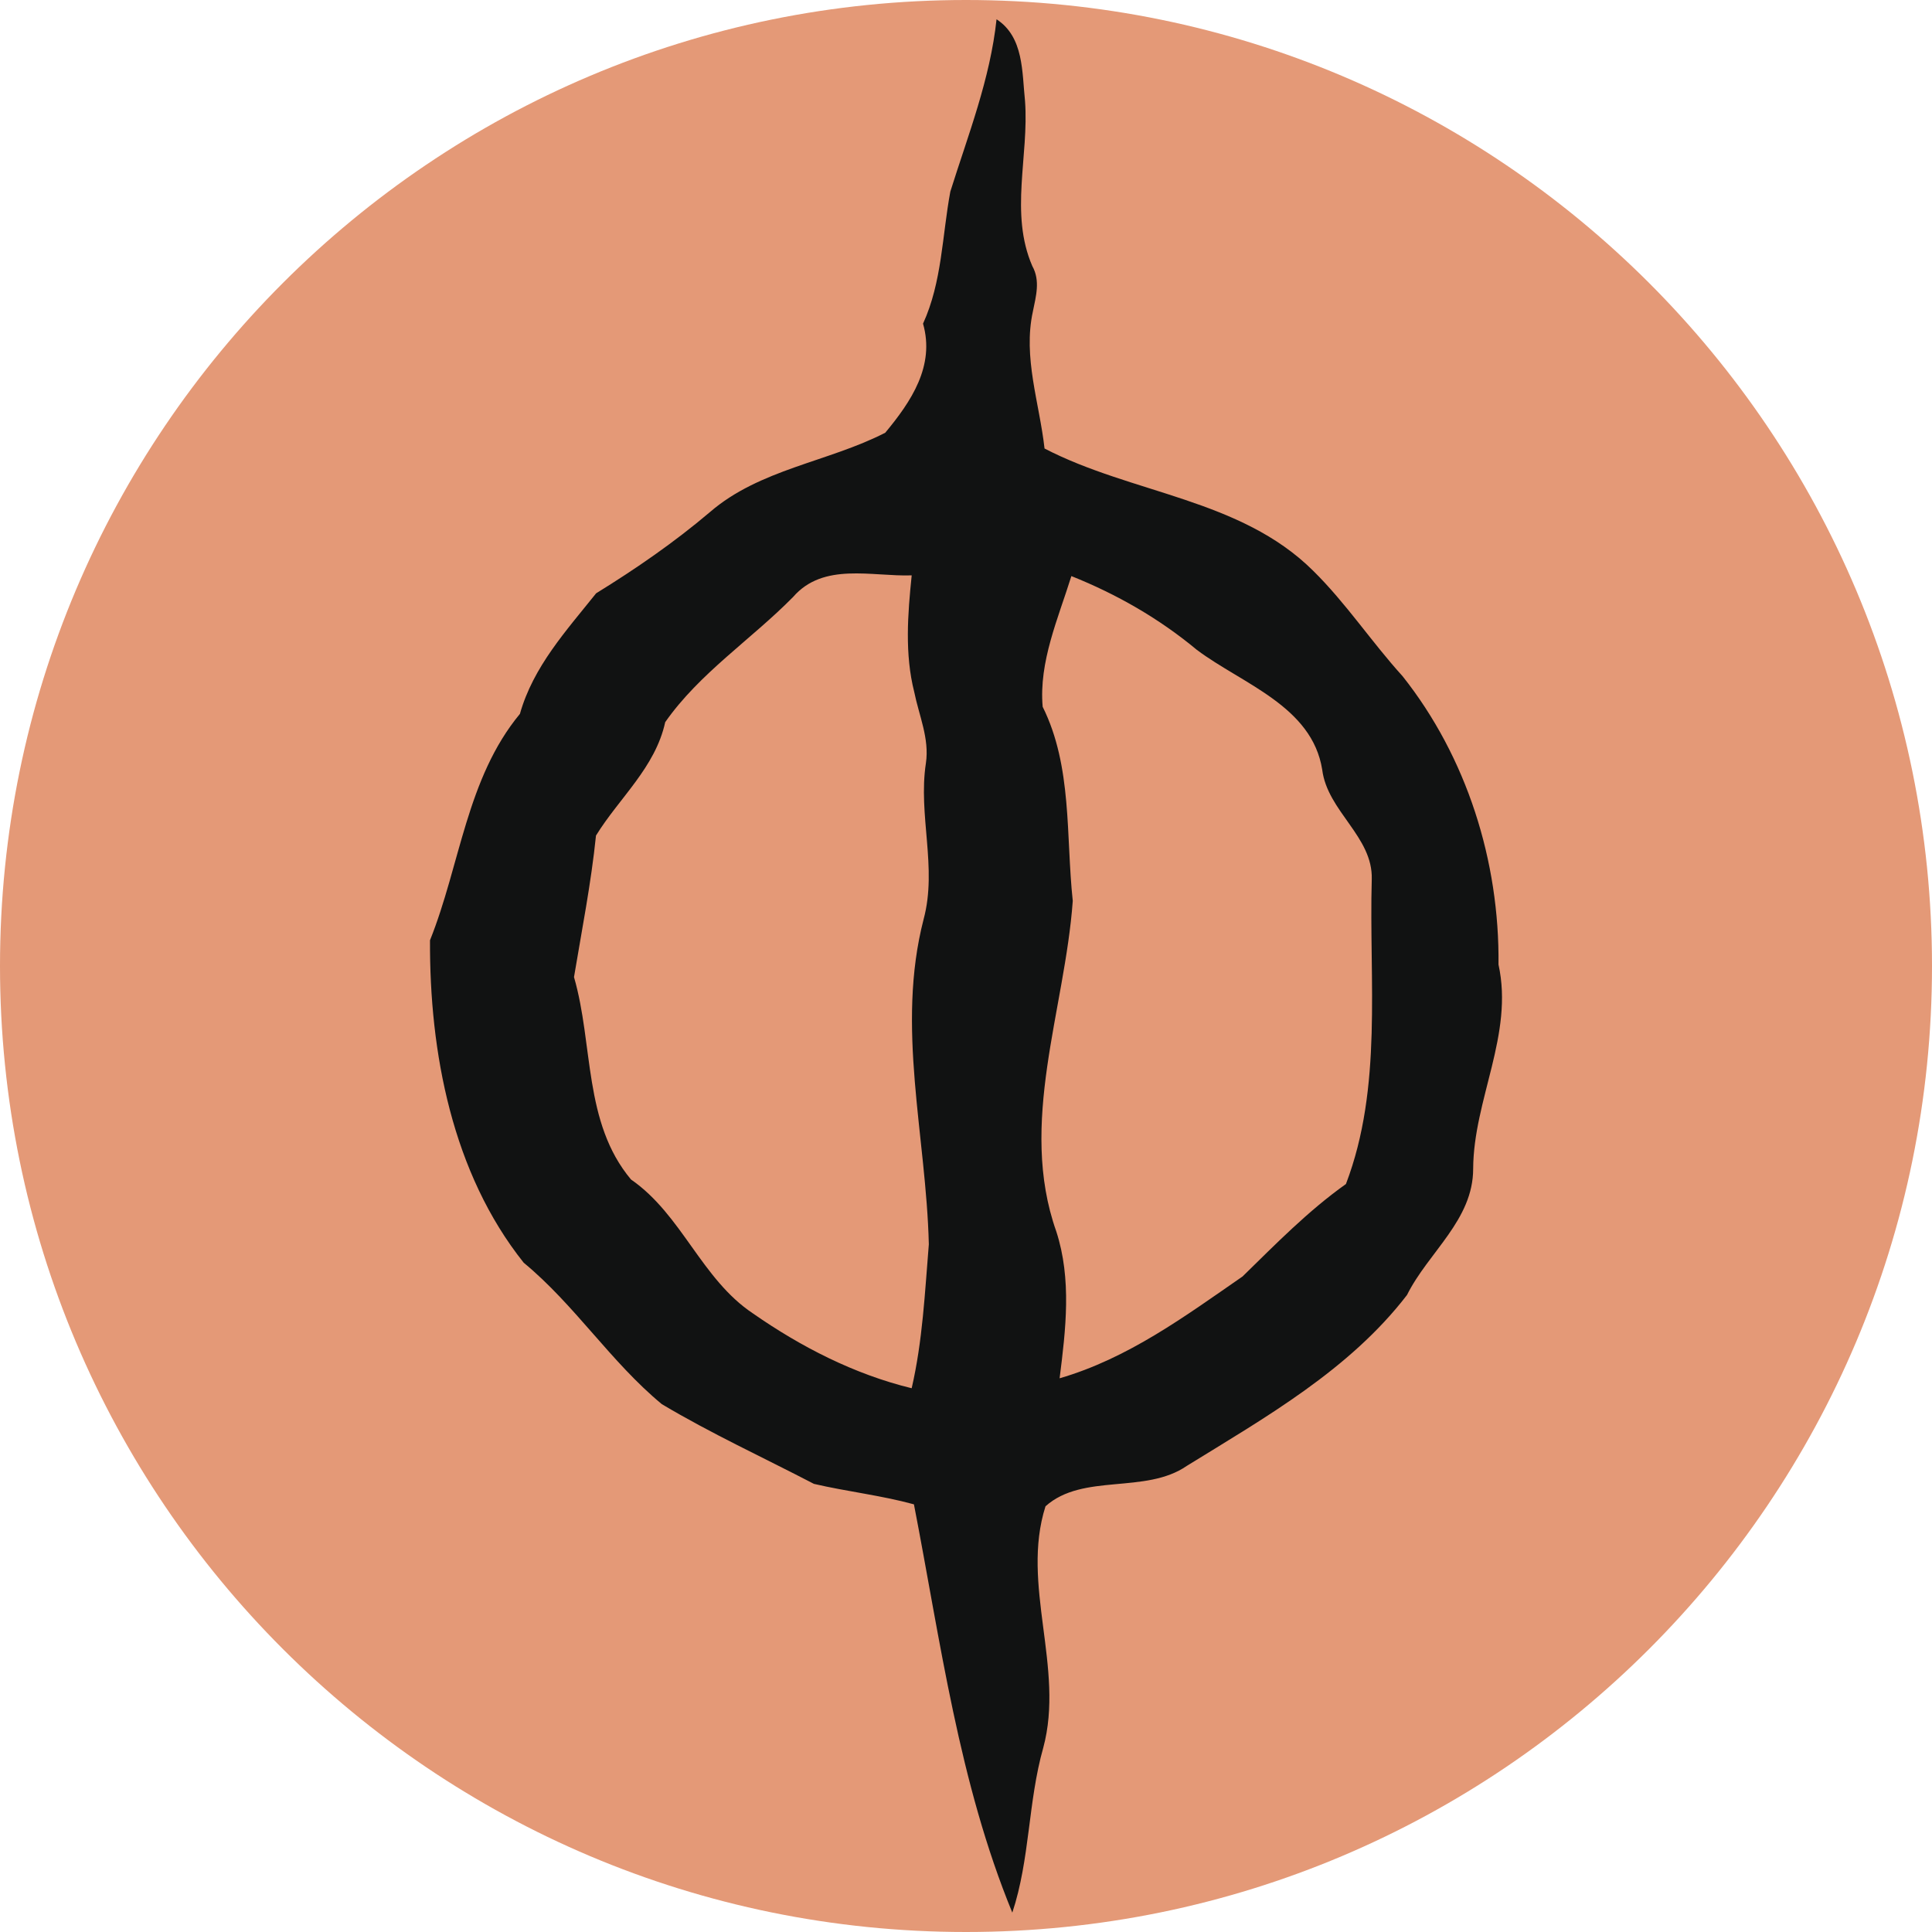
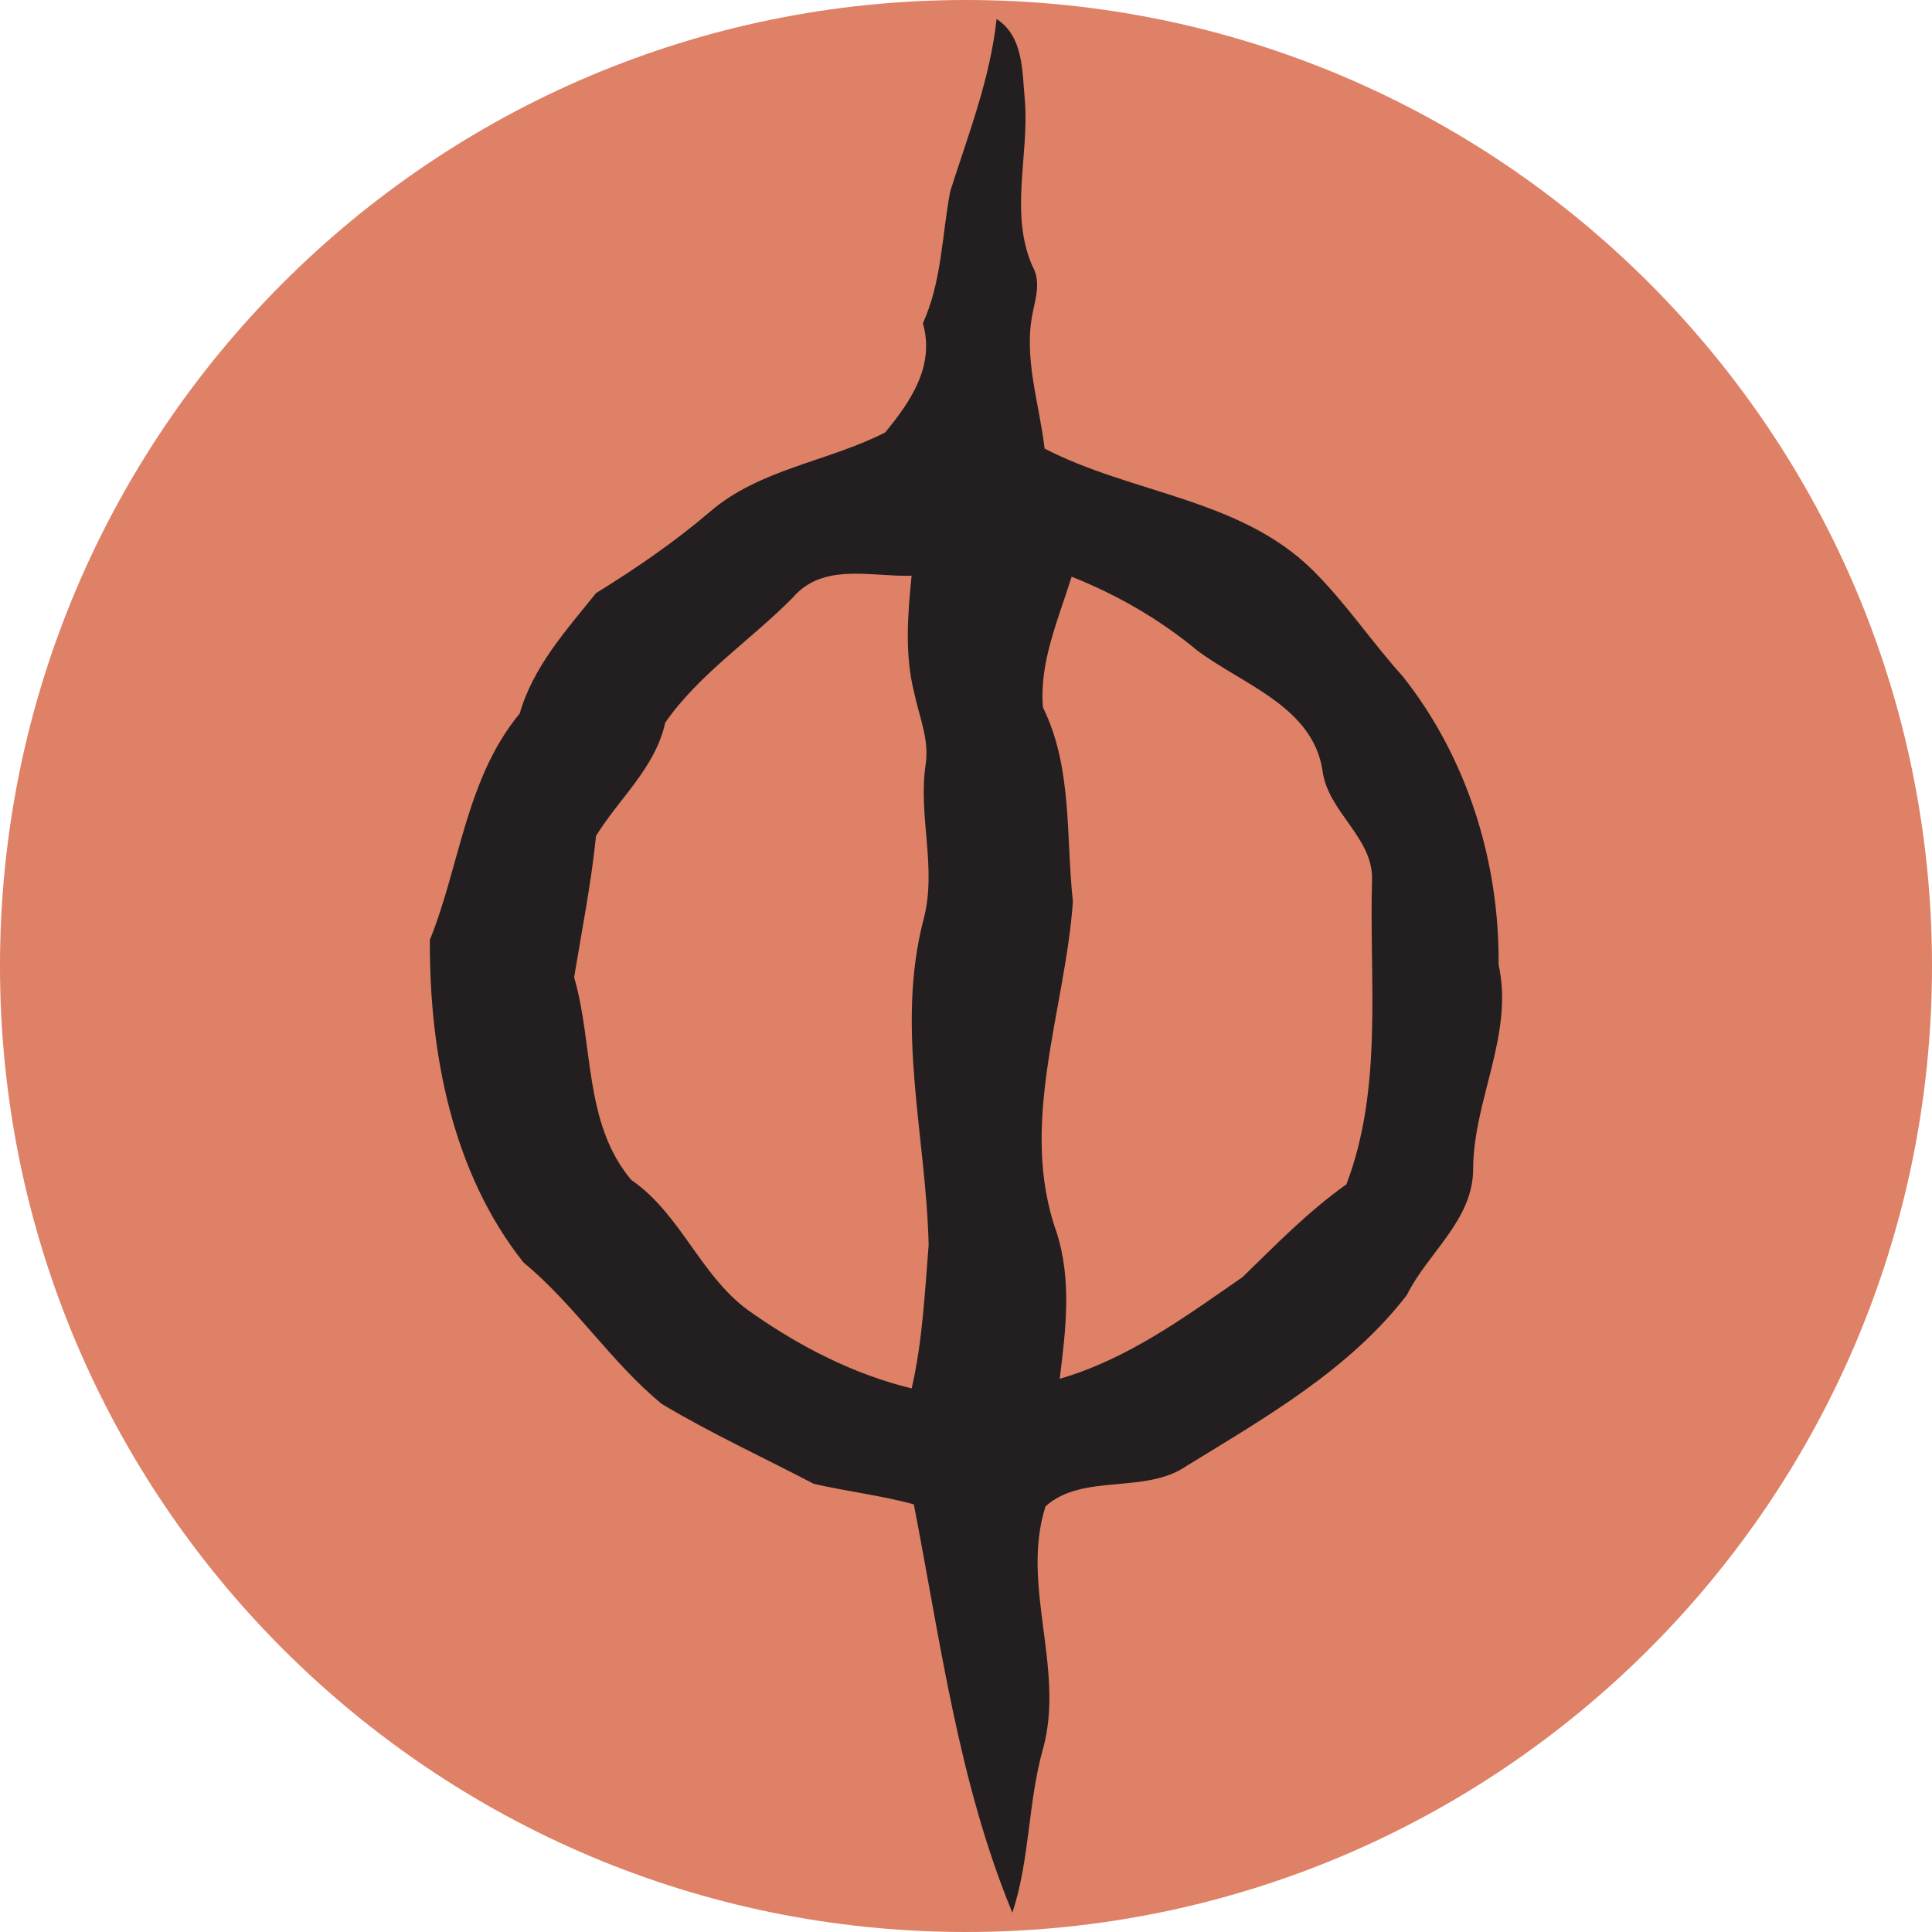
- <svg xmlns="http://www.w3.org/2000/svg" version="1.1" width="600" height="600">
-   <g transform="translate(-479.1484,89.6433)" id="layer1">
-     <g transform="matrix(6,0,0,6,1109.148,-1349.643)" id="g321">
-       <circle cx="-55" cy="260" r="50" id="circle323" style="fill:#e49977" />
-     </g>
-     <path d="m 944.521,209.907 c 0.348,-32.064 -9.84,-64.434 -29.802,-89.568 -9.648,-10.626 -17.58,-22.722 -27.798,-32.766 -22.524,-22.356 -56.25,-23.844 -83.382,-37.926 -1.578,-14.142 -6.75,-28.29 -3.618,-42.558 0.954,-4.746 2.352,-9.558 -0.174,-14.094 -7.116,-16.392 -1.002,-34.188 -2.268,-51.282 -0.948,-8.928 -0.342,-19.854 -8.844,-25.368 -1.98,18.582 -8.814,35.874 -14.352,53.508 -2.556,13.74 -2.556,28.056 -8.478,41.016 3.756,13.128 -3.684,24.18 -11.736,33.876 -17.796,9.12 -38.976,11.286 -54.462,24.66 -11.046,9.372 -22.968,17.586 -35.328,25.212 -9.27,11.604 -19.536,22.782 -23.664,37.44 -16.572,20.01 -18.528,46.866 -27.924,70.302 -0.174,34.794 6.876,72.258 29.1,100.146 15.9,13.128 27.012,30.786 42.888,43.92 15.24,9.096 31.506,16.572 47.244,24.762 10.26,2.388 20.85,3.564 31.056,6.354 8.28,42.654 13.932,86.346 30.552,126.798 5.514,-16.608 4.848,-34.404 9.606,-51.186 6.708,-24.816 -7.056,-50.646 0.702,-75.006 11.628,-10.398 31.02,-3.648 43.92,-12.57 24.552,-15.138 50.532,-29.88 68.34,-53.04 6.63,-13.314 20.556,-23.262 20.556,-39.234 0.114,-21.51 12.654,-41.652 7.866,-63.396 z M 762.277,341.487 c -17.79,-4.326 -34.362,-12.834 -49.284,-23.226 -16.056,-10.698 -22.044,-30.66 -37.884,-41.604 -14.832,-17.706 -11.622,-41.892 -17.7,-62.856 2.436,-14.628 5.31,-29.136 6.828,-43.95 7.236,-11.736 18.402,-21.096 21.498,-35.22 10.602,-15.192 26.748,-25.704 39.714,-38.874 9.432,-10.878 24.444,-6.294 36.834,-6.714 -1.23,12 -2.208,24.408 0.798,36.246 1.464,7.272 4.746,14.436 3.618,22.056 -2.484,16.194 3.594,32.436 -0.702,48.444 -8.658,33.468 0.786,67.254 1.608,100.992 -1.23,14.946 -1.926,30 -5.328,44.706 z m 134.862,-63.42 c -11.784,8.376 -21.822,18.666 -32.106,28.71 -17.874,12.36 -35.538,25.44 -56.814,31.62 1.92,-15.174 3.792,-30.786 -1.044,-45.642 -11.868,-33.564 2.676,-68.67 5.13,-102.612 -2.166,-20.178 -0.096,-41.706 -9.348,-60.294 -1.212,-13.962 4.824,-27.444 8.916,-40.584 14.052,5.61 27.282,13.182 38.976,22.92 14.124,10.584 35.76,17.448 38.922,37.188 1.614,12.966 15.804,20.808 15.39,34.074 -0.888,31.536 3.462,64.518 -8.022,94.62 z" id="path425" style="fill:#111212" />
-   </g>
+ <svg xmlns="http://www.w3.org/2000/svg" viewBox="0 0 600 600" version="1.1">
+   <circle cx="300" cy="300" r="300" fill="#de8166" />
+   <path d="m465.4 299.6c0.3-32.1-9.8-64.4-29.8-89.6-9.6-10.6-17.6-22.7-27.8-32.8-22.5-22.4-56.2-23.8-83.4-37.9-1.6-14.1-6.7-28.3-3.6-42.6 1-4.7 2.4-9.6-0.2-14.1-7.1-16.4-1-34.2-2.3-51.3-0.9-8.9-0.3-19.9-8.8-25.4-2 18.6-8.8 35.9-14.4 53.5-2.6 13.7-2.6 28.1-8.5 41 3.8 13.1-3.7 24.2-11.7 33.9-17.8 9.1-39 11.3-54.5 24.7-11 9.4-23 17.6-35.3 25.2-9.3 11.6-19.5 22.8-23.7 37.4-16.6 20-18.5 46.9-27.9 70.3-0.2 34.8 6.9 72.3 29.1 100.2 15.9 13.1 27 30.8 42.9 43.9 15.2 9.1 31.5 16.6 47.2 24.8 10.3 2.4 20.9 3.6 31.1 6.4 8.3 42.7 13.9 86.4 30.6 126.8 5.5-16.6 4.8-34.4 9.6-51.2 6.7-24.8-7.1-50.6 0.7-75 11.6-10.4 31-3.6 43.9-12.6 24.6-15.1 50.5-29.9 68.3-53 6.6-13.3 20.6-23.3 20.6-39.2 0.1-21.5 12.7-41.7 7.9-63.4m-182.2 131.6c-17.8-4.3-34.4-12.8-49.3-23.2-16.1-10.7-22-30.7-37.9-41.6-14.8-17.7-11.6-41.9-17.7-62.9 2.4-14.6 5.3-29.1 6.8-43.9 7.2-11.7 18.4-21.1 21.5-35.2 10.6-15.2 26.7-25.7 39.7-38.9 9.4-10.9 24.4-6.3 36.8-6.7-1.2 12-2.2 24.4 0.8 36.3 1.5 7.3 4.7 14.4 3.6 22.1-2.5 16.2 3.6 32.4-0.7 48.4-8.7 33.5 0.8 67.3 1.6 101-1.2 14.9-1.9 30-5.3 44.7m134.9-63.4c-11.8 8.4-21.8 18.7-32.1 28.7-17.9 12.4-35.5 25.4-56.8 31.6 1.9-15.2 3.8-30.8-1-45.6-11.9-33.6 2.7-68.7 5.1-102.6-2.2-20.2-0.1-41.7-9.3-60.3-1.2-14 4.8-27.4 8.9-40.6 14.1 5.6 27.3 13.2 39 22.9 14.1 10.6 35.8 17.4 38.9 37.2 1.6 13 15.8 20.8 15.4 34.1-0.9 31.5 3.5 64.5-8 94.6" fill="#231f20" />
</svg>
